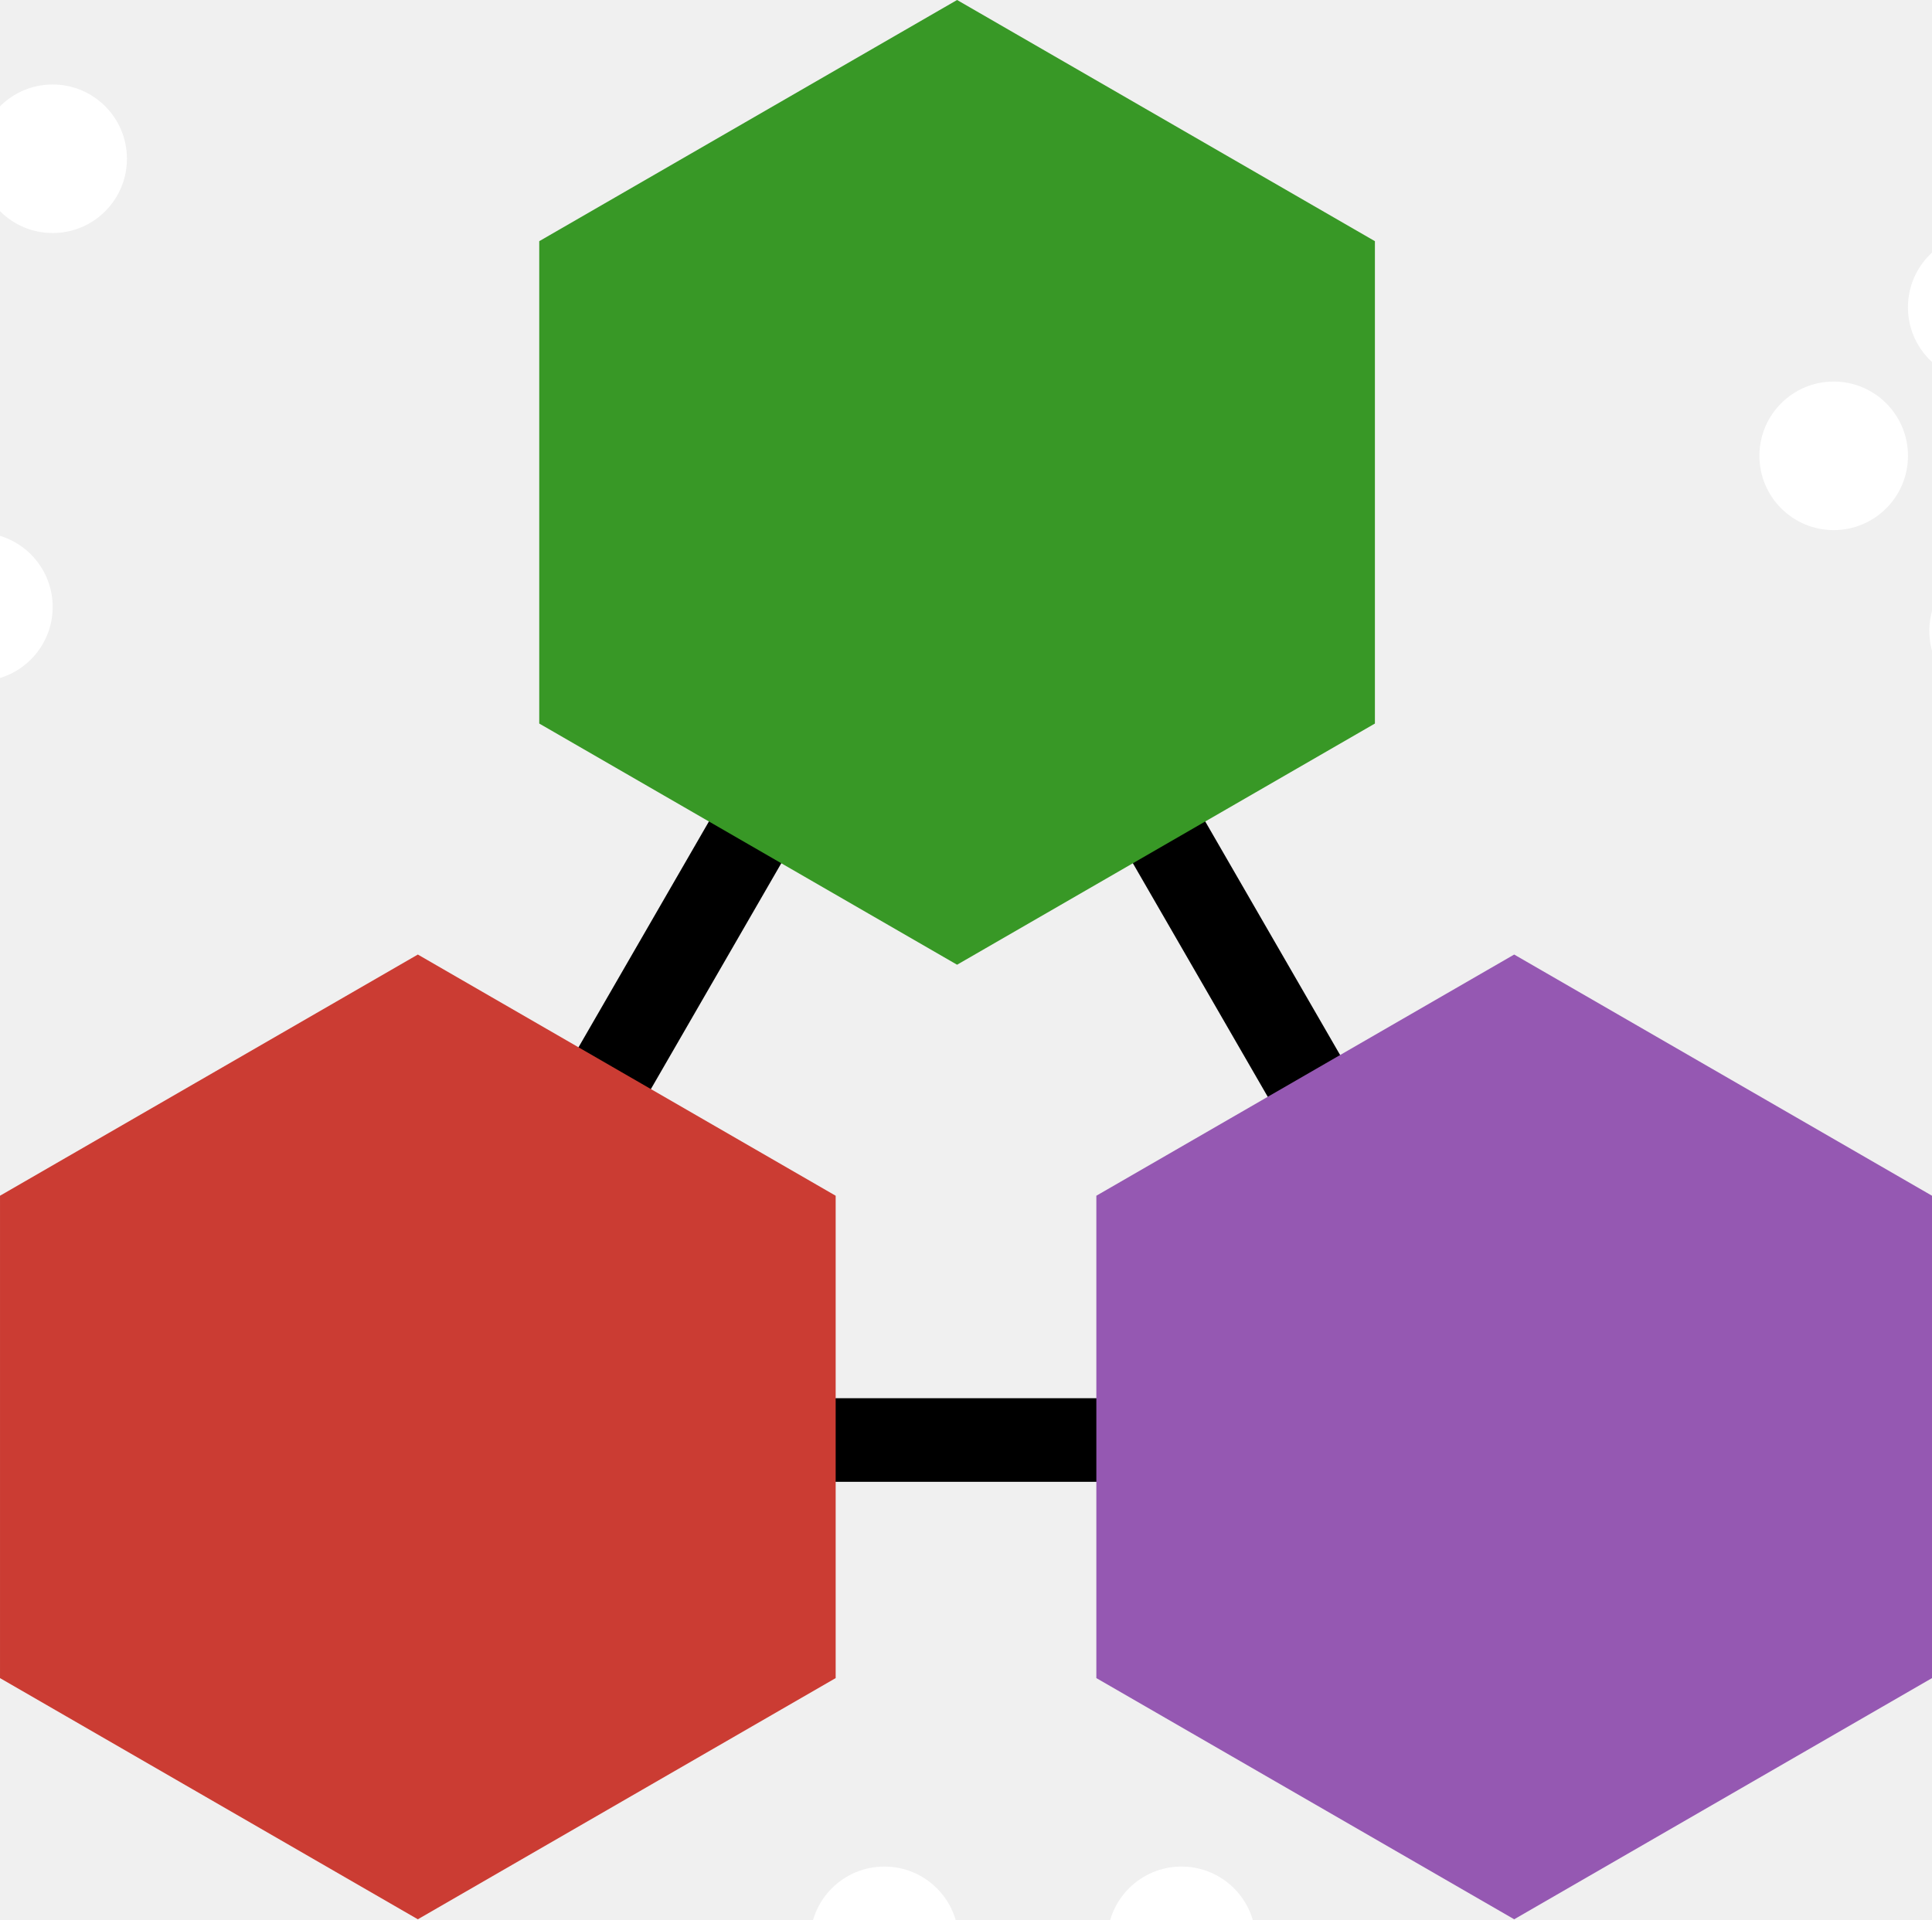
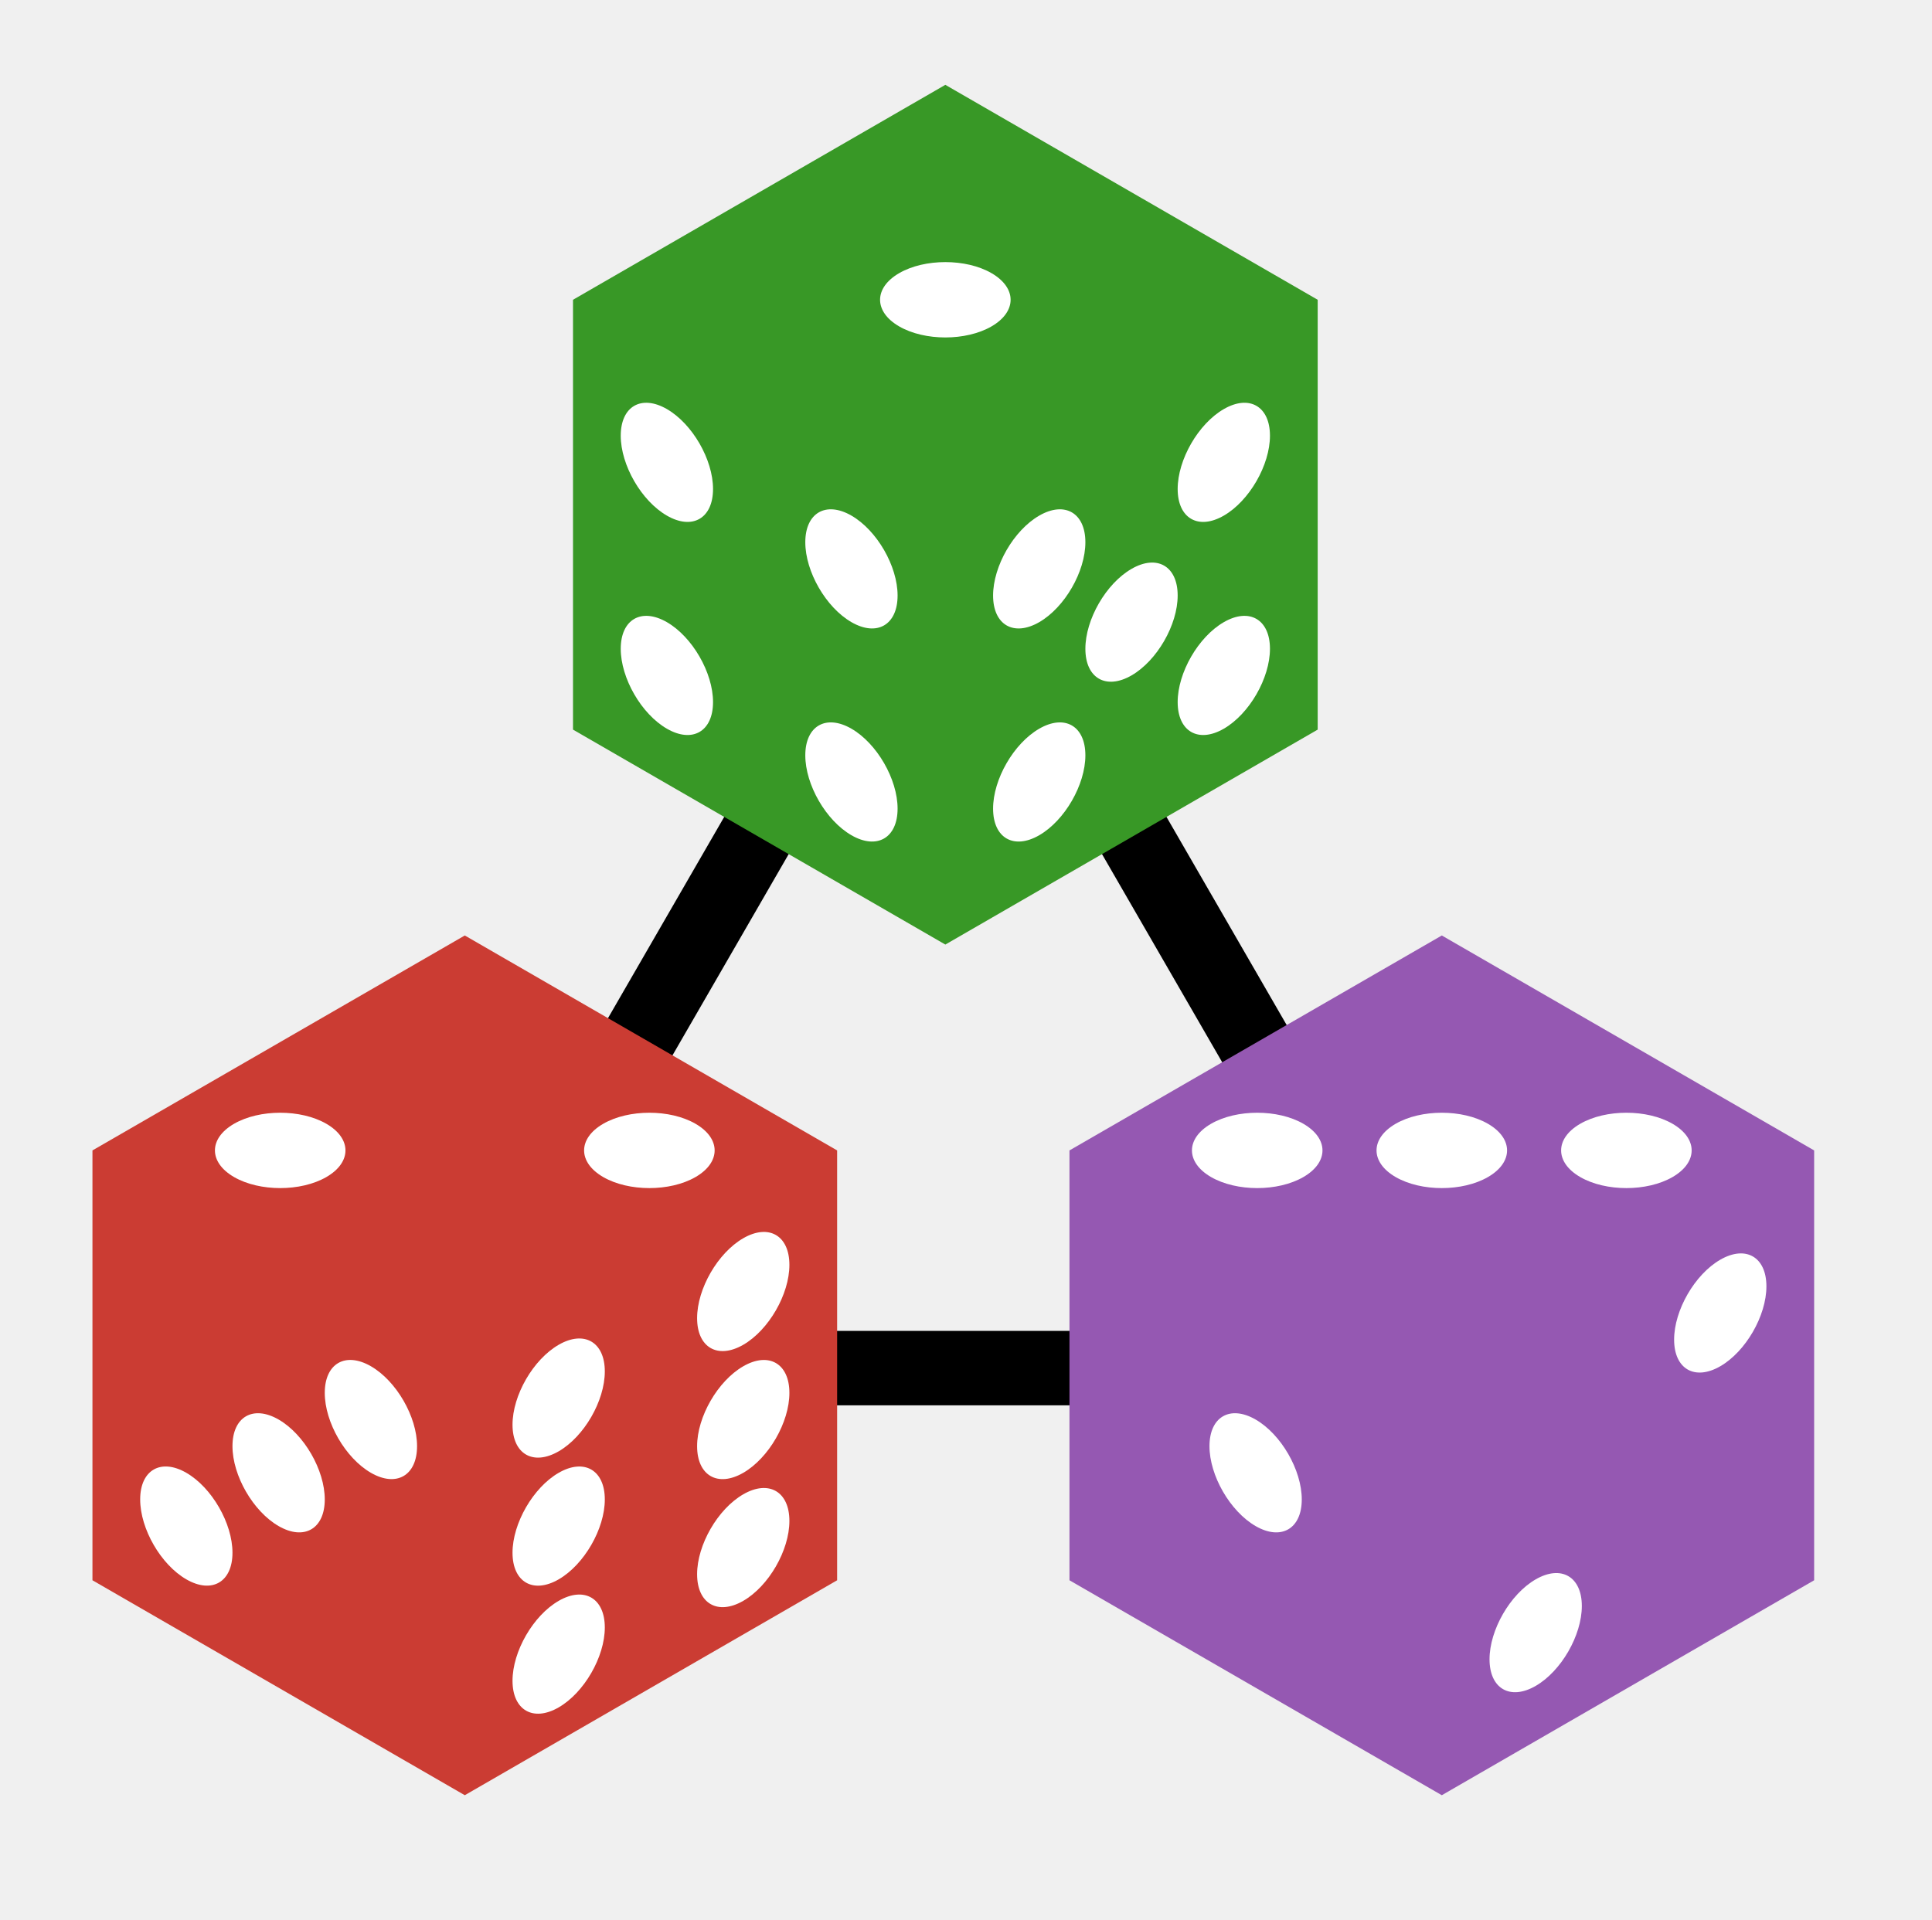
<svg xmlns="http://www.w3.org/2000/svg" width="69.359mm" height="68.917mm" viewBox="0 0 69.359 68.917" version="1.1" id="svg5">
  <defs id="defs2" />
-   <g id="layer1" transform="translate(-53.14106,-55.6257)">
-     <g id="g1281">
-       <path style="fill:#808080;fill-opacity:1;stroke:#000000;stroke-width:0.082" id="path1215" width="21.518" height="21.518" x="96.522" y="23.133" d="M 96.522,23.133 H 118.04 V 44.651 H 96.522 Z" />
-       <circle style="fill:#ffffff;fill-opacity:1;stroke-width:0.082" id="circle1217" cx="107.281" cy="33.892" r="2.667" />
-       <circle style="fill:#ffffff;fill-opacity:1;stroke-width:0.082" id="circle1219" cx="101.948" cy="39.225" r="2.667" />
-       <circle style="fill:#ffffff;fill-opacity:1;stroke-width:0.082" id="circle1221" cx="112.615" cy="28.558" r="2.667" />
-     </g>
-     <path style="fill:none;fill-opacity:1;stroke:#000000;stroke-width:2.377;stroke-dasharray:none" id="path846" d="m 91.028,90.545 -15.846,-27.446 31.692,-10e-7 z" transform="matrix(1.262162,0,0,-1.262162,-27.39168,186.9744)" />
-     <path style="fill:#389826;fill-opacity:1;stroke-width:0.082" id="path788" d="m 91.028,90.545 -15.846,-9.149 -10e-7,-18.297 15.846,-9.149 15.846,9.149 0,18.297 z" transform="matrix(0.9466218,0,0,0.9466218,1.331242,4.555129)" />
-     <path style="fill:#9558b2;fill-opacity:1;stroke-width:0.082" id="path902" d="m 91.028,90.545 -15.846,-9.149 -10e-7,-18.297 15.846,-9.149 15.846,9.149 0,18.297 z" transform="matrix(0.9466218,0,0,0.9466218,21.33125,38.83099)" />
-     <path style="fill:#cb3c33;fill-opacity:1;stroke-width:0.082" id="path904" d="m 91.028,90.545 -15.846,-9.149 -10e-7,-18.297 15.846,-9.149 15.846,9.149 0,18.297 z" transform="matrix(0.9466218,0,0,0.9466218,-18.02769,38.83099)" />
-     <g id="g1072" transform="translate(-7.10041,0.4089165)">
-       <path style="fill:#808080;fill-opacity:1;stroke:#000000;stroke-width:0.082" id="rect958" width="21.518" height="21.518" x="36.427" y="23.372" d="m 36.427,23.372 21.518,0 0,21.518 -21.518,0 z" />
-       <circle style="fill:#ffffff;fill-opacity:1;stroke-width:0.082" id="path1066" cx="47.186" cy="34.131" r="2.667" d="m 49.852,34.131 c 0,1.473 -1.194,2.667 -2.667,2.667 -1.473,0 -2.667,-1.194 -2.667,-2.667 0,-1.473 1.194,-2.667 2.667,-2.667 1.473,0 2.667,1.194 2.667,2.667 z" />
-     </g>
-     <g id="g1260" transform="translate(-31.91543,-19.84069)">
-       <path style="fill:#808080;fill-opacity:1;stroke:#000000;stroke-width:0.082" id="path1239" width="21.518" height="21.518" x="220.211" y="41.911" d="m 220.211,41.911 h 21.518 v 21.518 h -21.518 z" />
-       <circle style="fill:#ffffff;fill-opacity:1;stroke-width:0.082" id="circle1241" cx="225.637" cy="52.67" r="2.667" />
-       <circle style="fill:#ffffff;fill-opacity:1;stroke-width:0.082" id="circle1243" cx="225.637" cy="59.079" r="2.667" />
-       <circle style="fill:#ffffff;fill-opacity:1;stroke-width:0.082" id="circle1245" cx="236.304" cy="46.261" r="2.667" />
-       <circle style="fill:#ffffff;fill-opacity:1;stroke-width:0.082" id="circle1247" cx="236.304" cy="59.079" r="2.667" />
-       <circle style="fill:#ffffff;fill-opacity:1;stroke-width:0.082" id="circle1249" cx="225.637" cy="46.261" r="2.667" />
-       <circle style="fill:#ffffff;fill-opacity:1;stroke-width:0.082" id="circle1251" cx="236.304" cy="52.67" r="2.667" />
-     </g>
-     <g id="g1275" transform="translate(-57.30605,12.0222)">
-       <path style="fill:#808080;fill-opacity:1;stroke:#000000;stroke-width:0.082" id="path1123" width="21.518" height="21.518" x="189.336" y="11.111" d="m 189.336,11.111 h 21.518 v 21.518 h -21.518 z" />
-       <circle style="fill:#ffffff;fill-opacity:1;stroke-width:0.082" id="circle1133" cx="194.761" cy="27.203" r="2.667" />
-       <circle style="fill:#ffffff;fill-opacity:1;stroke-width:0.082" id="circle1135" cx="205.428" cy="16.536" r="2.667" />
-       <circle style="fill:#ffffff;fill-opacity:1;stroke-width:0.082" id="circle1223" cx="205.428" cy="27.203" r="2.667" />
-       <circle style="fill:#ffffff;fill-opacity:1;stroke-width:0.082" id="circle1225" cx="194.761" cy="16.536" r="2.667" />
-     </g>
-     <g id="g1268" transform="translate(-58.62626,12.0222)">
-       <path style="fill:#808080;fill-opacity:1;stroke:#000000;stroke-width:0.082" id="path1227" width="21.518" height="21.518" x="220.211" y="11.111" d="m 220.211,11.111 h 21.518 v 21.518 h -21.518 z" />
-       <circle style="fill:#ffffff;fill-opacity:1;stroke-width:0.082" id="circle1229" cx="230.97" cy="21.87" r="2.667" />
-       <circle style="fill:#ffffff;fill-opacity:1;stroke-width:0.082" id="circle1231" cx="225.637" cy="27.203" r="2.667" />
-       <circle style="fill:#ffffff;fill-opacity:1;stroke-width:0.082" id="circle1233" cx="236.304" cy="16.536" r="2.667" />
-       <circle style="fill:#ffffff;fill-opacity:1;stroke-width:0.082" id="circle1235" cx="236.304" cy="27.203" r="2.667" />
-       <circle style="fill:#ffffff;fill-opacity:1;stroke-width:0.082" id="circle1237" cx="225.637" cy="16.536" r="2.667" />
-     </g>
-     <g id="g1286" transform="translate(-3.299794)">
-       <path style="fill:#808080;fill-opacity:1;stroke:#000000;stroke-width:0.082" id="path1195" width="21.518" height="21.518" x="64.241" y="23.133" d="M 64.241,23.133 H 85.759 V 44.651 H 64.241 Z" />
-       <circle style="fill:#ffffff;fill-opacity:1;stroke-width:0.082" id="circle1211" cx="69.667" cy="39.225" r="2.667" />
-       <circle style="fill:#ffffff;fill-opacity:1;stroke-width:0.082" id="circle1213" cx="80.333" cy="28.558" r="2.667" />
-     </g>
-     <g id="g1292" transform="translate(-12.26712,36.1971)" style="stroke:none">
-       <path style="fill:none;fill-opacity:1;stroke:none;stroke-width:0.082" id="path1288" width="21.518" height="21.518" x="36.427" y="23.372" d="m 84.767,28.089 15,-8.66 15,8.66 -15,8.66 z" />
-       <circle style="fill:#ffffff;fill-opacity:1;stroke:none;stroke-width:0.082" id="circle1290" cx="47.186" cy="34.131" r="2.667" d="m 101.626,27.016 c 1.027,0.593 1.027,1.554 0,2.147 -1.027,0.593 -2.691,0.593 -3.718,0 -1.027,-0.593 -1.027,-1.554 0,-2.147 1.027,-0.593 2.691,-0.593 3.718,0 z" />
-     </g>
-     <g id="g1308" transform="translate(-25.30213,32.76832)" style="stroke:none">
-       <path style="fill:none;fill-opacity:1;stroke:none;stroke-width:0.082" id="path1302" width="21.518" height="21.518" x="64.241" y="23.133" d="m 93.443,57.133 15,8.66 -15,8.66 -15,-8.66 z" />
-       <circle style="fill:#ffffff;fill-opacity:1;stroke:none;stroke-width:0.082" id="circle1304" cx="69.667" cy="39.225" r="2.667" d="m 87.866,66.867 c -1.027,0.593 -2.691,0.593 -3.718,0 -1.027,-0.593 -1.027,-1.554 -10e-7,-2.147 1.027,-0.593 2.691,-0.593 3.718,0 1.027,0.593 1.027,1.554 10e-7,2.147 z" />
-       <circle style="fill:#ffffff;fill-opacity:1;stroke:none;stroke-width:0.082" id="circle1306" cx="80.333" cy="28.558" r="2.667" d="m 102.738,66.867 c -1.027,0.593 -2.691,0.593 -3.718,0 -1.027,-0.593 -1.027,-1.554 0,-2.147 1.027,-0.593 2.691,-0.593 3.718,0 1.027,0.593 1.027,1.554 0,2.147 z" />
-     </g>
-     <g id="g1320" transform="translate(17.02281,32.76832)" style="stroke:none">
-       <path style="fill:none;fill-opacity:1;stroke:none;stroke-width:0.082" id="path1312" width="21.518" height="21.518" x="96.522" y="23.133" d="m 90.477,57.133 15,8.66 -15,8.66 -15,-8.66 z" />
-       <circle style="fill:#ffffff;fill-opacity:1;stroke:none;stroke-width:0.082" id="circle1314" cx="107.281" cy="33.892" r="2.667" d="m 92.336,66.867 c -1.027,0.593 -2.691,0.593 -3.718,0 -1.027,-0.593 -1.027,-1.554 0,-2.147 1.027,-0.593 2.691,-0.593 3.718,0 1.027,0.593 1.027,1.554 10e-7,2.147 z" />
-       <circle style="fill:#ffffff;fill-opacity:1;stroke:none;stroke-width:0.082" id="circle1316" cx="101.948" cy="39.225" r="2.667" d="m 84.9,66.867 c -1.027,0.593 -2.691,0.593 -3.718,0 -1.027,-0.593 -1.027,-1.554 0,-2.147 1.027,-0.593 2.691,-0.593 3.718,0 1.027,0.593 1.027,1.554 10e-7,2.147 z" />
-       <circle style="fill:#ffffff;fill-opacity:1;stroke:none;stroke-width:0.082" id="circle1318" cx="112.615" cy="28.558" r="2.667" d="m 99.772,66.867 c -1.027,0.593 -2.691,0.593 -3.718,0 -1.027,-0.593 -1.027,-1.554 -10e-7,-2.147 1.027,-0.593 2.691,-0.593 3.718,0 1.027,0.593 1.027,1.554 10e-7,2.147 z" />
-     </g>
-     <g id="g1357" transform="translate(-95.08882,44.71164)" style="stroke:none">
-       <path style="fill:none;fill-opacity:1;stroke:none;stroke-width:0.082" id="path1345" width="21.518" height="21.518" x="220.211" y="11.111" d="m 182.589,28.235 15,-8.66 v 17.321 l -15,8.66 z" />
-       <circle style="fill:#ffffff;fill-opacity:1;stroke:none;stroke-width:0.082" id="circle1347" cx="230.97" cy="21.87" r="2.667" d="m 191.948,31.491 c 0,1.185 -0.832,2.627 -1.859,3.22 -1.027,0.593 -1.859,0.112 -1.859,-1.073 0,-1.185 0.832,-2.627 1.859,-3.22 1.027,-0.593 1.859,-0.112 1.859,1.073 z" />
-       <circle style="fill:#ffffff;fill-opacity:1;stroke:none;stroke-width:0.082" id="circle1349" cx="225.637" cy="27.203" r="2.667" d="m 188.23,37.931 c 0,1.185 -0.832,2.627 -1.859,3.22 -1.027,0.593 -1.859,0.112 -1.859,-1.073 0,-1.185 0.832,-2.627 1.859,-3.22 1.027,-0.593 1.859,-0.112 1.859,1.073 z" />
-       <circle style="fill:#ffffff;fill-opacity:1;stroke:none;stroke-width:0.082" id="circle1351" cx="236.304" cy="16.536" r="2.667" d="m 195.666,25.052 c 0,1.185 -0.832,2.627 -1.859,3.22 -1.027,0.593 -1.859,0.112 -1.859,-1.073 0,-1.185 0.832,-2.627 1.859,-3.22 1.027,-0.593 1.859,-0.112 1.859,1.073 z" />
-       <circle style="fill:#ffffff;fill-opacity:1;stroke:none;stroke-width:0.082" id="circle1353" cx="236.304" cy="27.203" r="2.667" d="m 195.666,33.638 c 0,1.185 -0.832,2.627 -1.859,3.22 -1.027,0.593 -1.859,0.112 -1.859,-1.073 0,-1.185 0.832,-2.627 1.859,-3.22 1.027,-0.593 1.859,-0.112 1.859,1.073 z" />
-       <circle style="fill:#ffffff;fill-opacity:1;stroke:none;stroke-width:0.082" id="circle1355" cx="225.637" cy="16.536" r="2.667" d="m 188.23,29.345 c 0,1.185 -0.832,2.627 -1.859,3.22 -1.027,0.593 -1.859,0.112 -1.859,-1.073 0,-1.185 0.832,-2.627 1.859,-3.22 1.027,-0.593 1.859,-0.112 1.859,1.073 z" />
-     </g>
-     <g id="g1373" transform="translate(-69.68961,51.07651)" style="stroke:none">
-       <path style="fill:none;fill-opacity:1;stroke:none;stroke-width:0.082" id="path1363" width="21.518" height="21.518" x="189.336" y="11.111" d="m 142.19,13.209 15,8.66 v 17.321 l -15,-8.66 z" />
-       <circle style="fill:#ffffff;fill-opacity:1;stroke:none;stroke-width:0.082" id="circle1365" cx="194.761" cy="27.203" r="2.667" d="m 147.831,29.42 c 0,1.185 -0.832,1.666 -1.859,1.073 -1.027,-0.593 -1.859,-2.034 -1.859,-3.22 0,-1.185 0.832,-1.666 1.859,-1.073 1.027,0.593 1.859,2.034 1.859,3.22 z" />
-       <circle style="fill:#ffffff;fill-opacity:1;stroke:none;stroke-width:0.082" id="circle1367" cx="205.428" cy="16.536" r="2.667" d="m 155.266,25.127 c 0,1.185 -0.832,1.666 -1.859,1.073 -1.027,-0.593 -1.859,-2.034 -1.859,-3.22 0,-1.185 0.832,-1.666 1.859,-1.073 1.027,0.593 1.859,2.034 1.859,3.22 z" />
-       <circle style="fill:#ffffff;fill-opacity:1;stroke:none;stroke-width:0.082" id="circle1369" cx="205.428" cy="27.203" r="2.667" d="m 155.266,33.713 c 0,1.185 -0.832,1.666 -1.859,1.073 -1.027,-0.593 -1.859,-2.034 -1.859,-3.22 0,-1.185 0.832,-1.666 1.859,-1.073 1.027,0.593 1.859,2.034 1.859,3.22 z" />
-       <circle style="fill:#ffffff;fill-opacity:1;stroke:none;stroke-width:0.082" id="circle1371" cx="194.761" cy="16.536" r="2.667" d="m 147.831,20.834 c 0,1.185 -0.832,1.666 -1.859,1.073 -1.027,-0.593 -1.859,-2.034 -1.859,-3.22 0,-1.185 0.832,-1.666 1.859,-1.073 1.027,0.593 1.859,2.034 1.859,3.22 z" />
-     </g>
-     <g id="g1381" transform="translate(-12.10041,32.01071)" style="stroke:none">
-       <path style="fill:none;fill-opacity:1;stroke:none;stroke-width:0.082" id="path1377" width="21.518" height="21.518" x="36.427" y="23.372" d="m 104.6,66.551 15,8.66 v 17.321 l -15,-8.66 z" />
-       <circle style="fill:#ffffff;fill-opacity:1;stroke:none;stroke-width:0.082" id="circle1379" cx="47.186" cy="34.131" r="2.667" d="m 113.959,80.615 c 0,1.185 -0.832,1.666 -1.859,1.073 -1.027,-0.593 -1.859,-2.034 -1.859,-3.22 0,-1.185 0.832,-1.666 1.859,-1.073 1.027,0.593 1.859,2.034 1.859,3.22 z" />
-     </g>
-     <g id="g1393" transform="translate(70.78866,60.30792)" style="stroke:none">
-       <path style="fill:none;fill-opacity:1;stroke:none;stroke-width:0.082" id="path1387" width="21.518" height="21.518" x="64.241" y="23.133" d="m 36.711,46.914 15,-8.66 10e-7,17.321 -15,8.66 z" />
-       <circle style="fill:#ffffff;fill-opacity:1;stroke:none;stroke-width:0.082" id="circle1389" cx="69.667" cy="39.225" r="2.667" d="m 42.352,56.611 c 0,1.185 -0.832,2.627 -1.859,3.22 -1.027,0.593 -1.859,0.112 -1.859,-1.073 0,-1.185 0.832,-2.627 1.859,-3.22 1.027,-0.593 1.859,-0.112 1.859,1.073 z" />
-       <circle style="fill:#ffffff;fill-opacity:1;stroke:none;stroke-width:0.082" id="circle1391" cx="80.333" cy="28.558" r="2.667" d="m 49.788,43.731 c 0,1.185 -0.832,2.627 -1.859,3.22 -1.027,0.593 -1.859,0.112 -1.859,-1.073 0,-1.185 0.832,-2.627 1.859,-3.22 1.027,-0.593 1.859,-0.112 1.859,1.073 z" />
-     </g>
-     <g id="g1413" transform="translate(-140.7472,79.05567)" style="stroke:none">
-       <path style="fill:none;fill-opacity:1;stroke:none;stroke-width:0.082" id="path1399" width="21.518" height="21.518" x="220.211" y="41.911" d="m 208.888,28.166 15,-8.66 v 17.321 l -15,8.66 z" />
-       <circle style="fill:#ffffff;fill-opacity:1;stroke:none;stroke-width:0.082" id="circle1401" cx="225.637" cy="52.67" r="2.667" d="m 214.529,33.57 c 0,1.185 -0.832,2.627 -1.859,3.22 -1.027,0.593 -1.859,0.112 -1.859,-1.073 0,-1.185 0.832,-2.627 1.859,-3.22 1.027,-0.593 1.859,-0.112 1.859,1.073 z" />
-       <circle style="fill:#ffffff;fill-opacity:1;stroke:none;stroke-width:0.082" id="circle1403" cx="225.637" cy="59.079" r="2.667" d="m 214.529,38.729 c 0,1.185 -0.832,2.627 -1.859,3.22 -1.027,0.593 -1.859,0.112 -1.859,-1.073 0,-1.185 0.832,-2.627 1.859,-3.22 1.027,-0.593 1.859,-0.112 1.859,1.073 z" />
-       <circle style="fill:#ffffff;fill-opacity:1;stroke:none;stroke-width:0.082" id="circle1405" cx="236.304" cy="46.261" r="2.667" d="m 221.965,24.118 c 0,1.185 -0.832,2.627 -1.859,3.22 -1.027,0.593 -1.859,0.112 -1.859,-1.073 0,-1.185 0.832,-2.627 1.859,-3.22 1.027,-0.593 1.859,-0.112 1.859,1.073 z" />
-       <circle style="fill:#ffffff;fill-opacity:1;stroke:none;stroke-width:0.082" id="circle1407" cx="236.304" cy="59.079" r="2.667" d="m 221.965,34.436 c 0,1.185 -0.832,2.627 -1.859,3.22 -1.027,0.593 -1.859,0.112 -1.859,-1.073 0,-1.185 0.832,-2.627 1.859,-3.22 1.027,-0.593 1.859,-0.112 1.859,1.073 z" />
-       <circle style="fill:#ffffff;fill-opacity:1;stroke:none;stroke-width:0.082" id="circle1409" cx="225.637" cy="46.261" r="2.667" d="m 214.529,28.411 c 0,1.185 -0.832,2.627 -1.859,3.22 -1.027,0.593 -1.859,0.112 -1.859,-1.073 0,-1.185 0.832,-2.627 1.859,-3.22 1.027,-0.593 1.859,-0.112 1.859,1.073 z" />
-       <circle style="fill:#ffffff;fill-opacity:1;stroke:none;stroke-width:0.082" id="circle1411" cx="236.304" cy="52.67" r="2.667" d="m 221.965,29.277 c 0,1.185 -0.832,2.627 -1.859,3.22 -1.027,0.593 -1.859,0.112 -1.859,-1.073 0,-1.185 0.832,-2.627 1.859,-3.22 1.027,-0.593 1.859,-0.112 1.859,1.073 z" />
-     </g>
-     <g id="g1425" transform="translate(-60.24994,48.86072)" style="stroke:none">
-       <path style="fill:none;fill-opacity:1;stroke:none;stroke-width:0.082" id="path1417" width="21.518" height="21.518" x="96.522" y="23.133" d="m 113.391,49.701 15,8.66 0,17.321 -15,-8.66 z" />
-       <circle style="fill:#ffffff;fill-opacity:1;stroke:none;stroke-width:0.082" id="circle1419" cx="107.281" cy="33.892" r="2.667" d="m 122.75,63.765 c 0,1.185 -0.832,1.666 -1.859,1.073 -1.027,-0.593 -1.859,-2.034 -1.859,-3.22 0,-1.185 0.832,-1.666 1.859,-1.073 1.027,0.593 1.859,2.034 1.859,3.22 z" />
-       <circle style="fill:#ffffff;fill-opacity:1;stroke:none;stroke-width:0.082" id="circle1421" cx="101.948" cy="39.225" r="2.667" d="m 119.032,65.911 c 0,1.185 -0.832,1.666 -1.859,1.073 -1.027,-0.593 -1.859,-2.034 -1.859,-3.22 0,-1.185 0.832,-1.666 1.859,-1.073 1.027,0.593 1.859,2.034 1.859,3.22 z" />
-       <circle style="fill:#ffffff;fill-opacity:1;stroke:none;stroke-width:0.082" id="circle1423" cx="112.615" cy="28.558" r="2.667" d="m 126.468,61.618 c 0,1.185 -0.832,1.666 -1.859,1.073 -1.027,-0.593 -1.859,-2.034 -1.859,-3.22 0,-1.185 0.832,-1.666 1.859,-1.073 1.027,0.593 1.859,2.034 1.859,3.22 z" />
-     </g>
+   <path id="path846" style="fill:none;stroke:#000000;stroke-width:2.673" d="m 33.938,18.255 -17.823,30.871 35.646,1e-6 z" />
+   <path id="path788" style="fill:#389826;stroke-width:0.069" d="M 33.938,33.917 20.571,26.199 20.571,10.764 33.938,3.046 47.305,10.764 v 15.435 z" />
+   <path id="path902" style="fill:#9558b2;stroke-width:0.069" d="m 51.761,64.462 -13.367,-7.718 -10e-7,-15.435 13.367,-7.718 13.367,7.718 v 15.435 z" />
+   <path id="path904" style="fill:#cb3c33;stroke-width:0.069" d="M 16.686,64.462 3.319,56.744 3.319,41.309 16.686,33.591 30.053,41.309 V 56.744 Z" />
+   <g id="g1292" transform="matrix(0.8911549,0,0,0.8911549,-54.97003,-14.26787)" style="stroke:none">
+     <path id="path1288" d="m 84.767,28.089 15,-8.66 15,8.66 -15,8.66 z" style="fill:none;fill-opacity:1;stroke:none;stroke-width:0.082" />
+     <path id="circle1290" d="m 101.626,27.016 c 1.027,0.593 1.027,1.554 0,2.147 -1.027,0.593 -2.691,0.593 -3.718,0 -1.027,-0.593 -1.027,-1.554 0,-2.147 1.027,-0.593 2.691,-0.593 3.718,0 z" style="fill:#ffffff;fill-opacity:1;stroke:none;stroke-width:0.082" />
+   </g>
+   <g id="g1308" transform="matrix(0.8911549,0,0,0.8911549,-66.58625,-17.32344)" style="stroke:none">
+     <path id="path1302" d="m 93.443,57.133 15,8.66 -15,8.66 -15,-8.66 z" style="fill:none;fill-opacity:1;stroke:none;stroke-width:0.082" />
+     <path id="circle1304" d="m 87.866,66.867 c -1.027,0.593 -2.691,0.593 -3.718,0 -1.027,-0.593 -1.027,-1.554 -10e-7,-2.147 1.027,-0.593 2.691,-0.593 3.718,0 1.027,0.593 1.027,1.554 10e-7,2.147 z" style="fill:#ffffff;fill-opacity:1;stroke:none;stroke-width:0.082" />
+     <path id="circle1306" d="m 102.738,66.867 c -1.027,0.593 -2.691,0.593 -3.718,0 -1.027,-0.593 -1.027,-1.554 0,-2.147 1.027,-0.593 2.691,-0.593 3.718,0 1.027,0.593 1.027,1.554 0,2.147 z" style="fill:#ffffff;fill-opacity:1;stroke:none;stroke-width:0.082" />
+   </g>
+   <g id="g1320" transform="matrix(0.8911549,0,0,0.8911549,-28.86817,-17.32344)" style="stroke:none">
+     <path id="path1312" d="m 90.477,57.133 15,8.66 -15,8.66 -15,-8.66 z" style="fill:none;fill-opacity:1;stroke:none;stroke-width:0.082" />
+     <path id="circle1314" d="m 92.336,66.867 c -1.027,0.593 -2.691,0.593 -3.718,0 -1.027,-0.593 -1.027,-1.554 0,-2.147 1.027,-0.593 2.691,-0.593 3.718,0 1.027,0.593 1.027,1.554 10e-7,2.147 z" style="fill:#ffffff;fill-opacity:1;stroke:none;stroke-width:0.082" />
+     <path id="circle1316" d="m 84.9,66.867 c -1.027,0.593 -2.691,0.593 -3.718,0 -1.027,-0.593 -1.027,-1.554 0,-2.147 1.027,-0.593 2.691,-0.593 3.718,0 1.027,0.593 1.027,1.554 10e-7,2.147 z" style="fill:#ffffff;fill-opacity:1;stroke:none;stroke-width:0.082" />
+     <path id="circle1318" d="m 99.772,66.867 c -1.027,0.593 -2.691,0.593 -3.718,0 -1.027,-0.593 -1.027,-1.554 -10e-7,-2.147 1.027,-0.593 2.691,-0.593 3.718,0 1.027,0.593 1.027,1.554 10e-7,2.147 z" style="fill:#ffffff;fill-opacity:1;stroke:none;stroke-width:0.082" />
+   </g>
+   <g id="g1357" transform="matrix(0.8911549,0,0,0.8911549,-128.777,-6.68009)" style="stroke:none">
+     <path id="path1345" d="m 182.589,28.235 15,-8.66 v 17.321 l -15,8.66 z" style="fill:none;fill-opacity:1;stroke:none;stroke-width:0.082" />
+     <path id="circle1347" d="m 191.948,31.491 c 0,1.185 -0.832,2.627 -1.859,3.22 -1.027,0.593 -1.859,0.112 -1.859,-1.073 0,-1.185 0.832,-2.627 1.859,-3.22 1.027,-0.593 1.859,-0.112 1.859,1.073 z" style="fill:#ffffff;fill-opacity:1;stroke:none;stroke-width:0.082" />
+     <path id="circle1349" d="m 188.23,37.931 c 0,1.185 -0.832,2.627 -1.859,3.22 -1.027,0.593 -1.859,0.112 -1.859,-1.073 0,-1.185 0.832,-2.627 1.859,-3.22 1.027,-0.593 1.859,-0.112 1.859,1.073 z" style="fill:#ffffff;fill-opacity:1;stroke:none;stroke-width:0.082" />
+     <path id="circle1351" d="m 195.666,25.052 c 0,1.185 -0.832,2.627 -1.859,3.22 -1.027,0.593 -1.859,0.112 -1.859,-1.073 0,-1.185 0.832,-2.627 1.859,-3.22 1.027,-0.593 1.859,-0.112 1.859,1.073 z" style="fill:#ffffff;fill-opacity:1;stroke:none;stroke-width:0.082" />
+     <path id="circle1353" d="m 195.666,33.638 c 0,1.185 -0.832,2.627 -1.859,3.22 -1.027,0.593 -1.859,0.112 -1.859,-1.073 0,-1.185 0.832,-2.627 1.859,-3.22 1.027,-0.593 1.859,-0.112 1.859,1.073 z" style="fill:#ffffff;fill-opacity:1;stroke:none;stroke-width:0.082" />
+     <path id="circle1355" d="m 188.23,29.345 c 0,1.185 -0.832,2.627 -1.859,3.22 -1.027,0.593 -1.859,0.112 -1.859,-1.073 0,-1.185 0.832,-2.627 1.859,-3.22 1.027,-0.593 1.859,-0.112 1.859,1.073 z" style="fill:#ffffff;fill-opacity:1;stroke:none;stroke-width:0.082" />
+   </g>
+   <g id="g1373" transform="matrix(0.8911549,0,0,0.8911549,-106.1424,-1.008004)" style="stroke:none">
+     <path id="path1363" d="m 142.19,13.209 15,8.66 v 17.321 l -15,-8.66 z" style="fill:none;fill-opacity:1;stroke:none;stroke-width:0.082" />
+     <path id="circle1365" d="m 147.831,29.42 c 0,1.185 -0.832,1.666 -1.859,1.073 -1.027,-0.593 -1.859,-2.034 -1.859,-3.22 0,-1.185 0.832,-1.666 1.859,-1.073 1.027,0.593 1.859,2.034 1.859,3.22 z" style="fill:#ffffff;fill-opacity:1;stroke:none;stroke-width:0.082" />
+     <path id="circle1367" d="m 155.266,25.127 c 0,1.185 -0.832,1.666 -1.859,1.073 -1.027,-0.593 -1.859,-2.034 -1.859,-3.22 0,-1.185 0.832,-1.666 1.859,-1.073 1.027,0.593 1.859,2.034 1.859,3.22 z" style="fill:#ffffff;fill-opacity:1;stroke:none;stroke-width:0.082" />
+     <path id="circle1369" d="m 155.266,33.713 c 0,1.185 -0.832,1.666 -1.859,1.073 -1.027,-0.593 -1.859,-2.034 -1.859,-3.22 0,-1.185 0.832,-1.666 1.859,-1.073 1.027,0.593 1.859,2.034 1.859,3.22 z" style="fill:#ffffff;fill-opacity:1;stroke:none;stroke-width:0.082" />
+     <path id="circle1371" d="m 147.831,20.834 c 0,1.185 -0.832,1.666 -1.859,1.073 -1.027,-0.593 -1.859,-2.034 -1.859,-3.22 0,-1.185 0.832,-1.666 1.859,-1.073 1.027,0.593 1.859,2.034 1.859,3.22 z" style="fill:#ffffff;fill-opacity:1;stroke:none;stroke-width:0.082" />
+   </g>
+   <g id="g1381" transform="matrix(0.8911549,0,0,0.8911549,-54.82147,-17.99858)" style="stroke:none">
+     <path id="path1377" d="m 104.6,66.551 15,8.66 v 17.321 l -15,-8.66 z" style="fill:none;fill-opacity:1;stroke:none;stroke-width:0.082" />
+     <path id="circle1379" d="m 113.959,80.615 c 0,1.185 -0.832,1.666 -1.859,1.073 -1.027,-0.593 -1.859,-2.034 -1.859,-3.22 0,-1.185 0.832,-1.666 1.859,-1.073 1.027,0.593 1.859,2.034 1.859,3.22 z" style="fill:#ffffff;fill-opacity:1;stroke:none;stroke-width:0.082" />
+   </g>
+   <g id="g1393" transform="matrix(0.8911549,0,0,0.8911549,19.04553,7.218612)" style="stroke:none">
+     <path id="path1387" d="m 36.711,46.914 15,-8.66 10e-7,17.321 -15,8.66 z" style="fill:none;fill-opacity:1;stroke:none;stroke-width:0.082" />
+     <path id="circle1389" d="m 42.352,56.611 c 0,1.185 -0.832,2.627 -1.859,3.22 -1.027,0.593 -1.859,0.112 -1.859,-1.073 0,-1.185 0.832,-2.627 1.859,-3.22 1.027,-0.593 1.859,-0.112 1.859,1.073 z" style="fill:#ffffff;fill-opacity:1;stroke:none;stroke-width:0.082" />
+     <path id="circle1391" d="m 49.788,43.731 c 0,1.185 -0.832,2.627 -1.859,3.22 -1.027,0.593 -1.859,0.112 -1.859,-1.073 0,-1.185 0.832,-2.627 1.859,-3.22 1.027,-0.593 1.859,-0.112 1.859,1.073 z" style="fill:#ffffff;fill-opacity:1;stroke:none;stroke-width:0.082" />
+   </g>
+   <g id="g1413" transform="matrix(0.8911549,0,0,0.8911549,-169.4657,23.92576)" style="stroke:none">
+     <path id="path1399" d="m 208.888,28.166 15,-8.66 v 17.321 l -15,8.66 z" style="fill:none;fill-opacity:1;stroke:none;stroke-width:0.082" />
+     <path id="circle1401" d="m 214.529,33.57 c 0,1.185 -0.832,2.627 -1.859,3.22 -1.027,0.593 -1.859,0.112 -1.859,-1.073 0,-1.185 0.832,-2.627 1.859,-3.22 1.027,-0.593 1.859,-0.112 1.859,1.073 z" style="fill:#ffffff;fill-opacity:1;stroke:none;stroke-width:0.082" />
+     <path id="circle1403" d="m 214.529,38.729 c 0,1.185 -0.832,2.627 -1.859,3.22 -1.027,0.593 -1.859,0.112 -1.859,-1.073 0,-1.185 0.832,-2.627 1.859,-3.22 1.027,-0.593 1.859,-0.112 1.859,1.073 z" style="fill:#ffffff;fill-opacity:1;stroke:none;stroke-width:0.082" />
+     <path id="circle1405" d="m 221.965,24.118 c 0,1.185 -0.832,2.627 -1.859,3.22 -1.027,0.593 -1.859,0.112 -1.859,-1.073 0,-1.185 0.832,-2.627 1.859,-3.22 1.027,-0.593 1.859,-0.112 1.859,1.073 z" style="fill:#ffffff;fill-opacity:1;stroke:none;stroke-width:0.082" />
+     <path id="circle1407" d="m 221.965,34.436 c 0,1.185 -0.832,2.627 -1.859,3.22 -1.027,0.593 -1.859,0.112 -1.859,-1.073 0,-1.185 0.832,-2.627 1.859,-3.22 1.027,-0.593 1.859,-0.112 1.859,1.073 z" style="fill:#ffffff;fill-opacity:1;stroke:none;stroke-width:0.082" />
+     <path id="circle1409" d="m 214.529,28.411 c 0,1.185 -0.832,2.627 -1.859,3.22 -1.027,0.593 -1.859,0.112 -1.859,-1.073 0,-1.185 0.832,-2.627 1.859,-3.22 1.027,-0.593 1.859,-0.112 1.859,1.073 z" style="fill:#ffffff;fill-opacity:1;stroke:none;stroke-width:0.082" />
+     <path id="circle1411" d="m 221.965,29.277 c 0,1.185 -0.832,2.627 -1.859,3.22 -1.027,0.593 -1.859,0.112 -1.859,-1.073 0,-1.185 0.832,-2.627 1.859,-3.22 1.027,-0.593 1.859,-0.112 1.859,1.073 z" style="fill:#ffffff;fill-opacity:1;stroke:none;stroke-width:0.082" />
+   </g>
+   <g id="g1425" transform="matrix(0.8911549,0,0,0.8911549,-97.73016,-2.982619)" style="stroke:none">
+     <path id="path1417" d="m 113.391,49.701 15,8.66 v 17.321 l -15,-8.66 z" style="fill:none;fill-opacity:1;stroke:none;stroke-width:0.082" />
+     <path id="circle1419" d="m 122.75,63.765 c 0,1.185 -0.832,1.666 -1.859,1.073 -1.027,-0.593 -1.859,-2.034 -1.859,-3.22 0,-1.185 0.832,-1.666 1.859,-1.073 1.027,0.593 1.859,2.034 1.859,3.22 z" style="fill:#ffffff;fill-opacity:1;stroke:none;stroke-width:0.082" />
+     <path id="circle1421" d="m 119.032,65.911 c 0,1.185 -0.832,1.666 -1.859,1.073 -1.027,-0.593 -1.859,-2.034 -1.859,-3.22 0,-1.185 0.832,-1.666 1.859,-1.073 1.027,0.593 1.859,2.034 1.859,3.22 z" style="fill:#ffffff;fill-opacity:1;stroke:none;stroke-width:0.082" />
+     <path id="circle1423" d="m 126.468,61.618 c 0,1.185 -0.832,1.666 -1.859,1.073 -1.027,-0.593 -1.859,-2.034 -1.859,-3.22 0,-1.185 0.832,-1.666 1.859,-1.073 1.027,0.593 1.859,2.034 1.859,3.22 z" style="fill:#ffffff;fill-opacity:1;stroke:none;stroke-width:0.082" />
  </g>
</svg>
